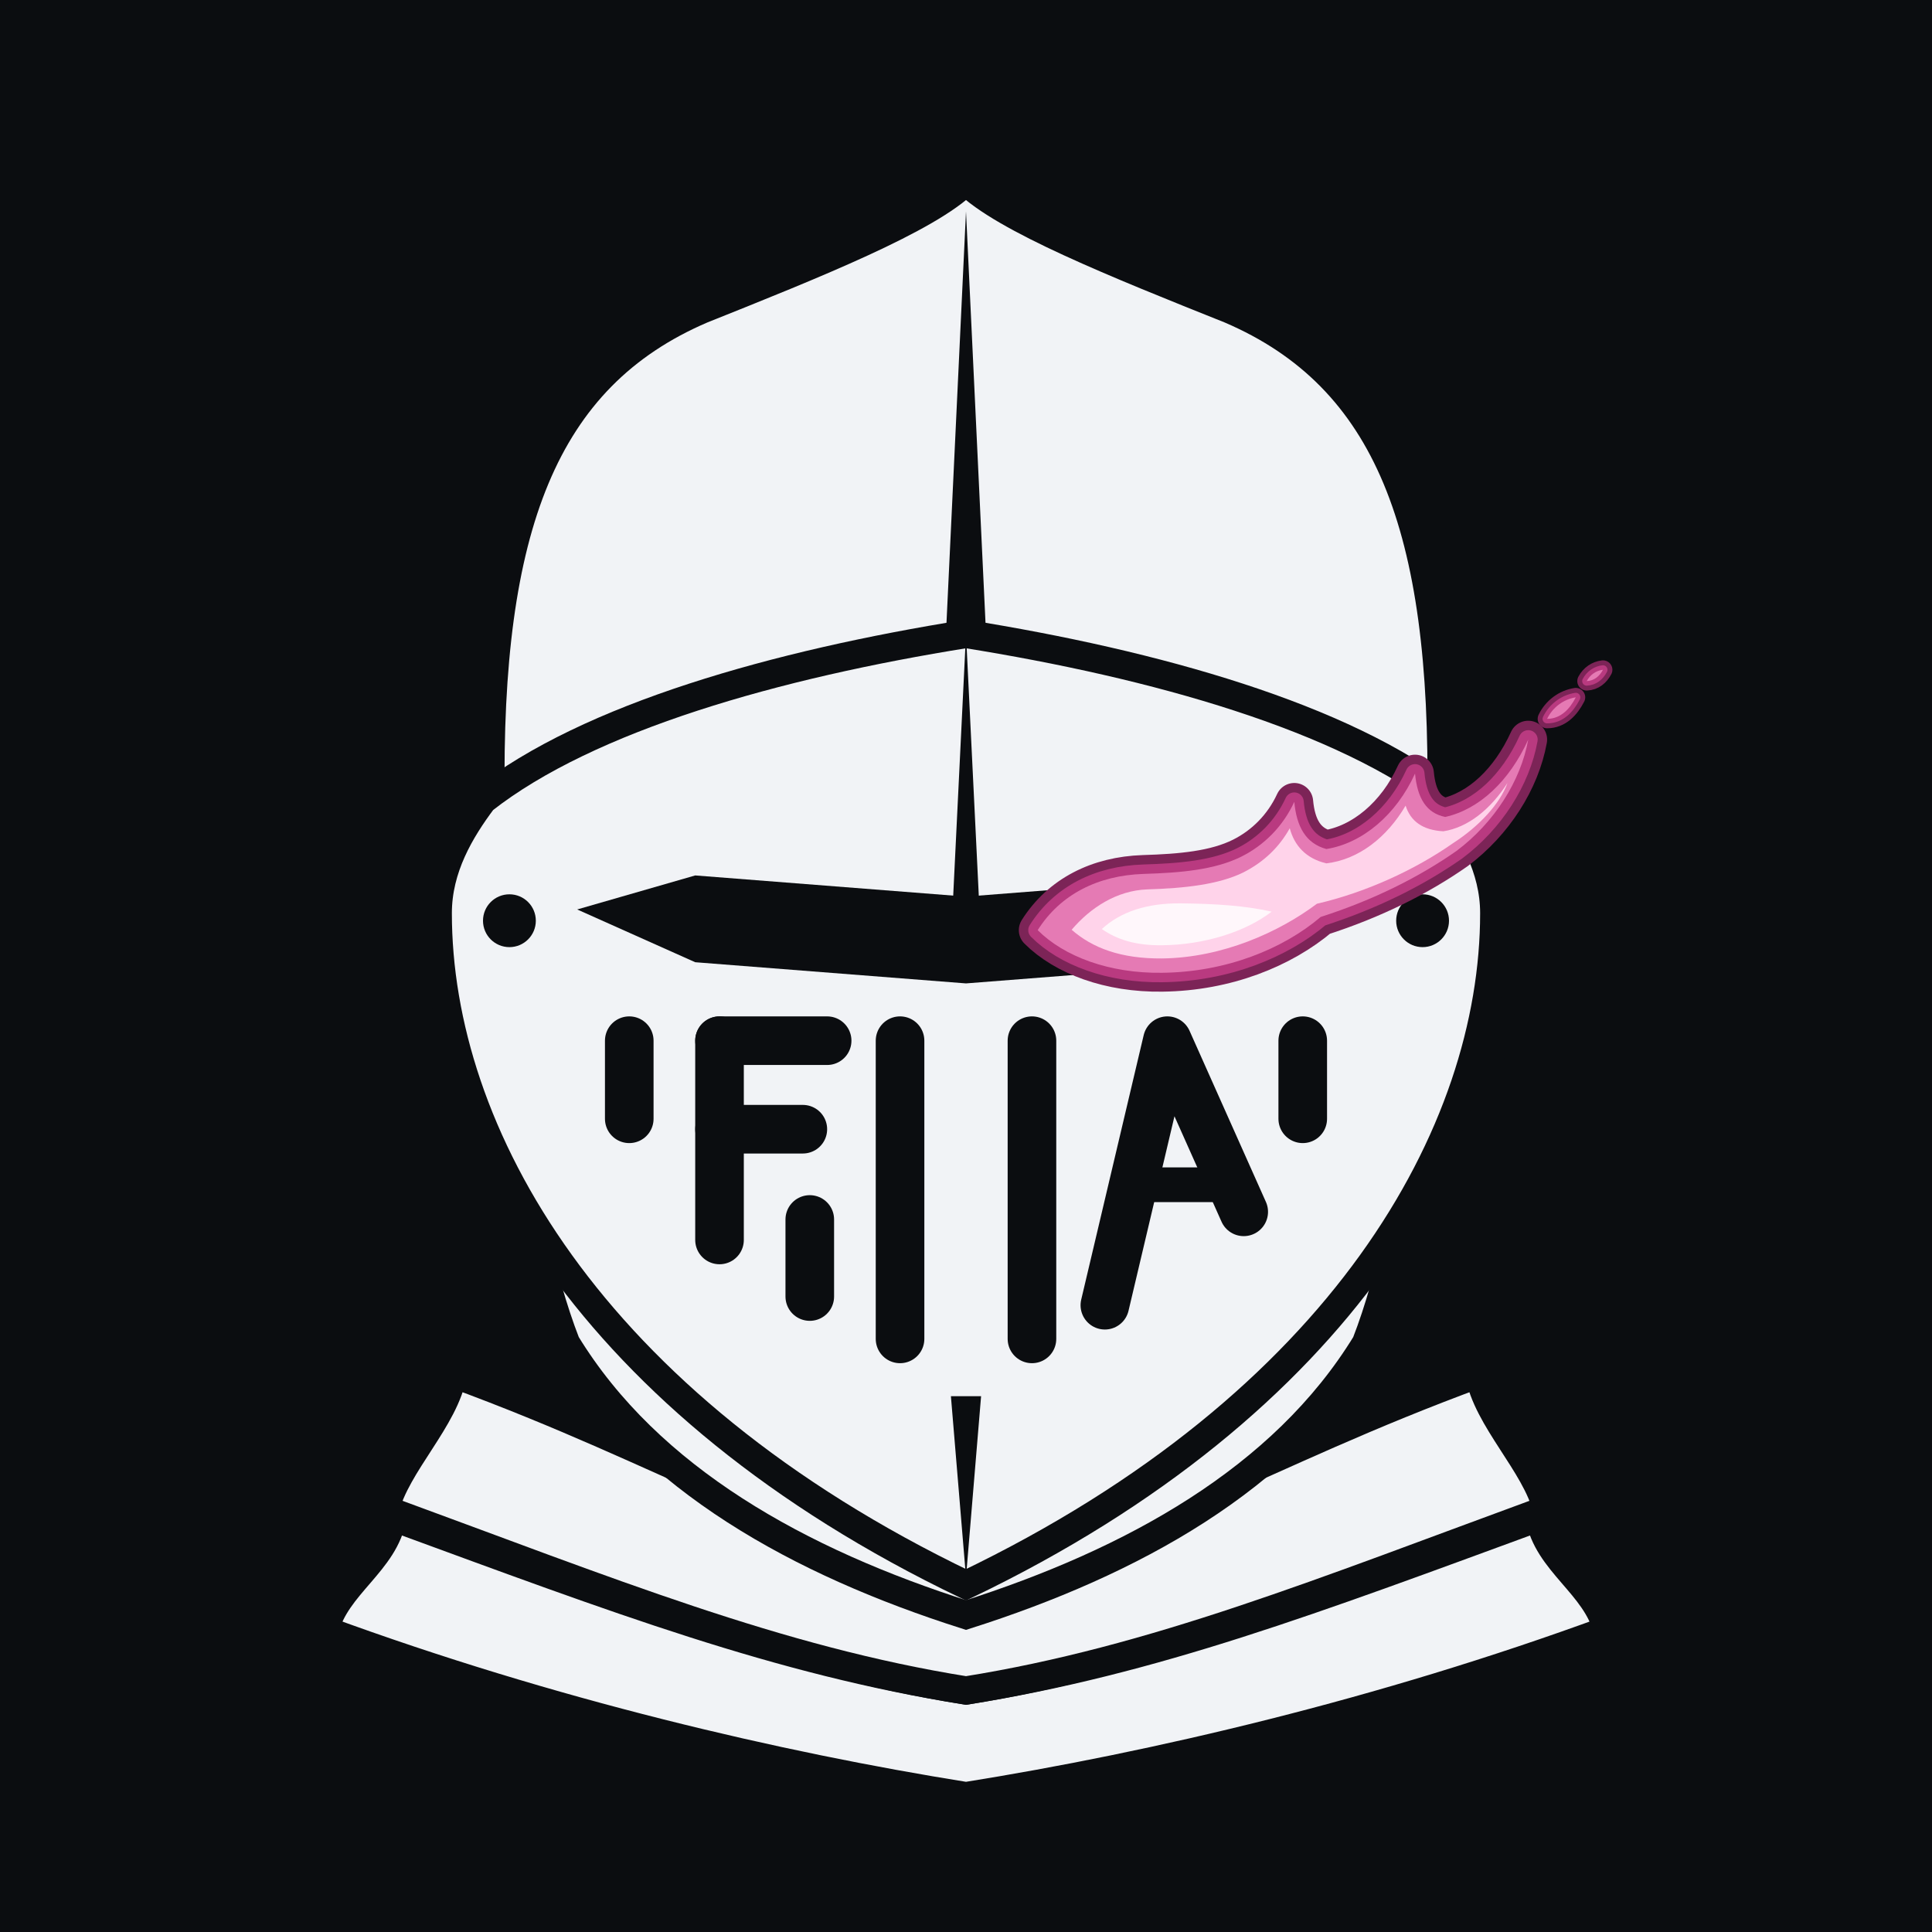
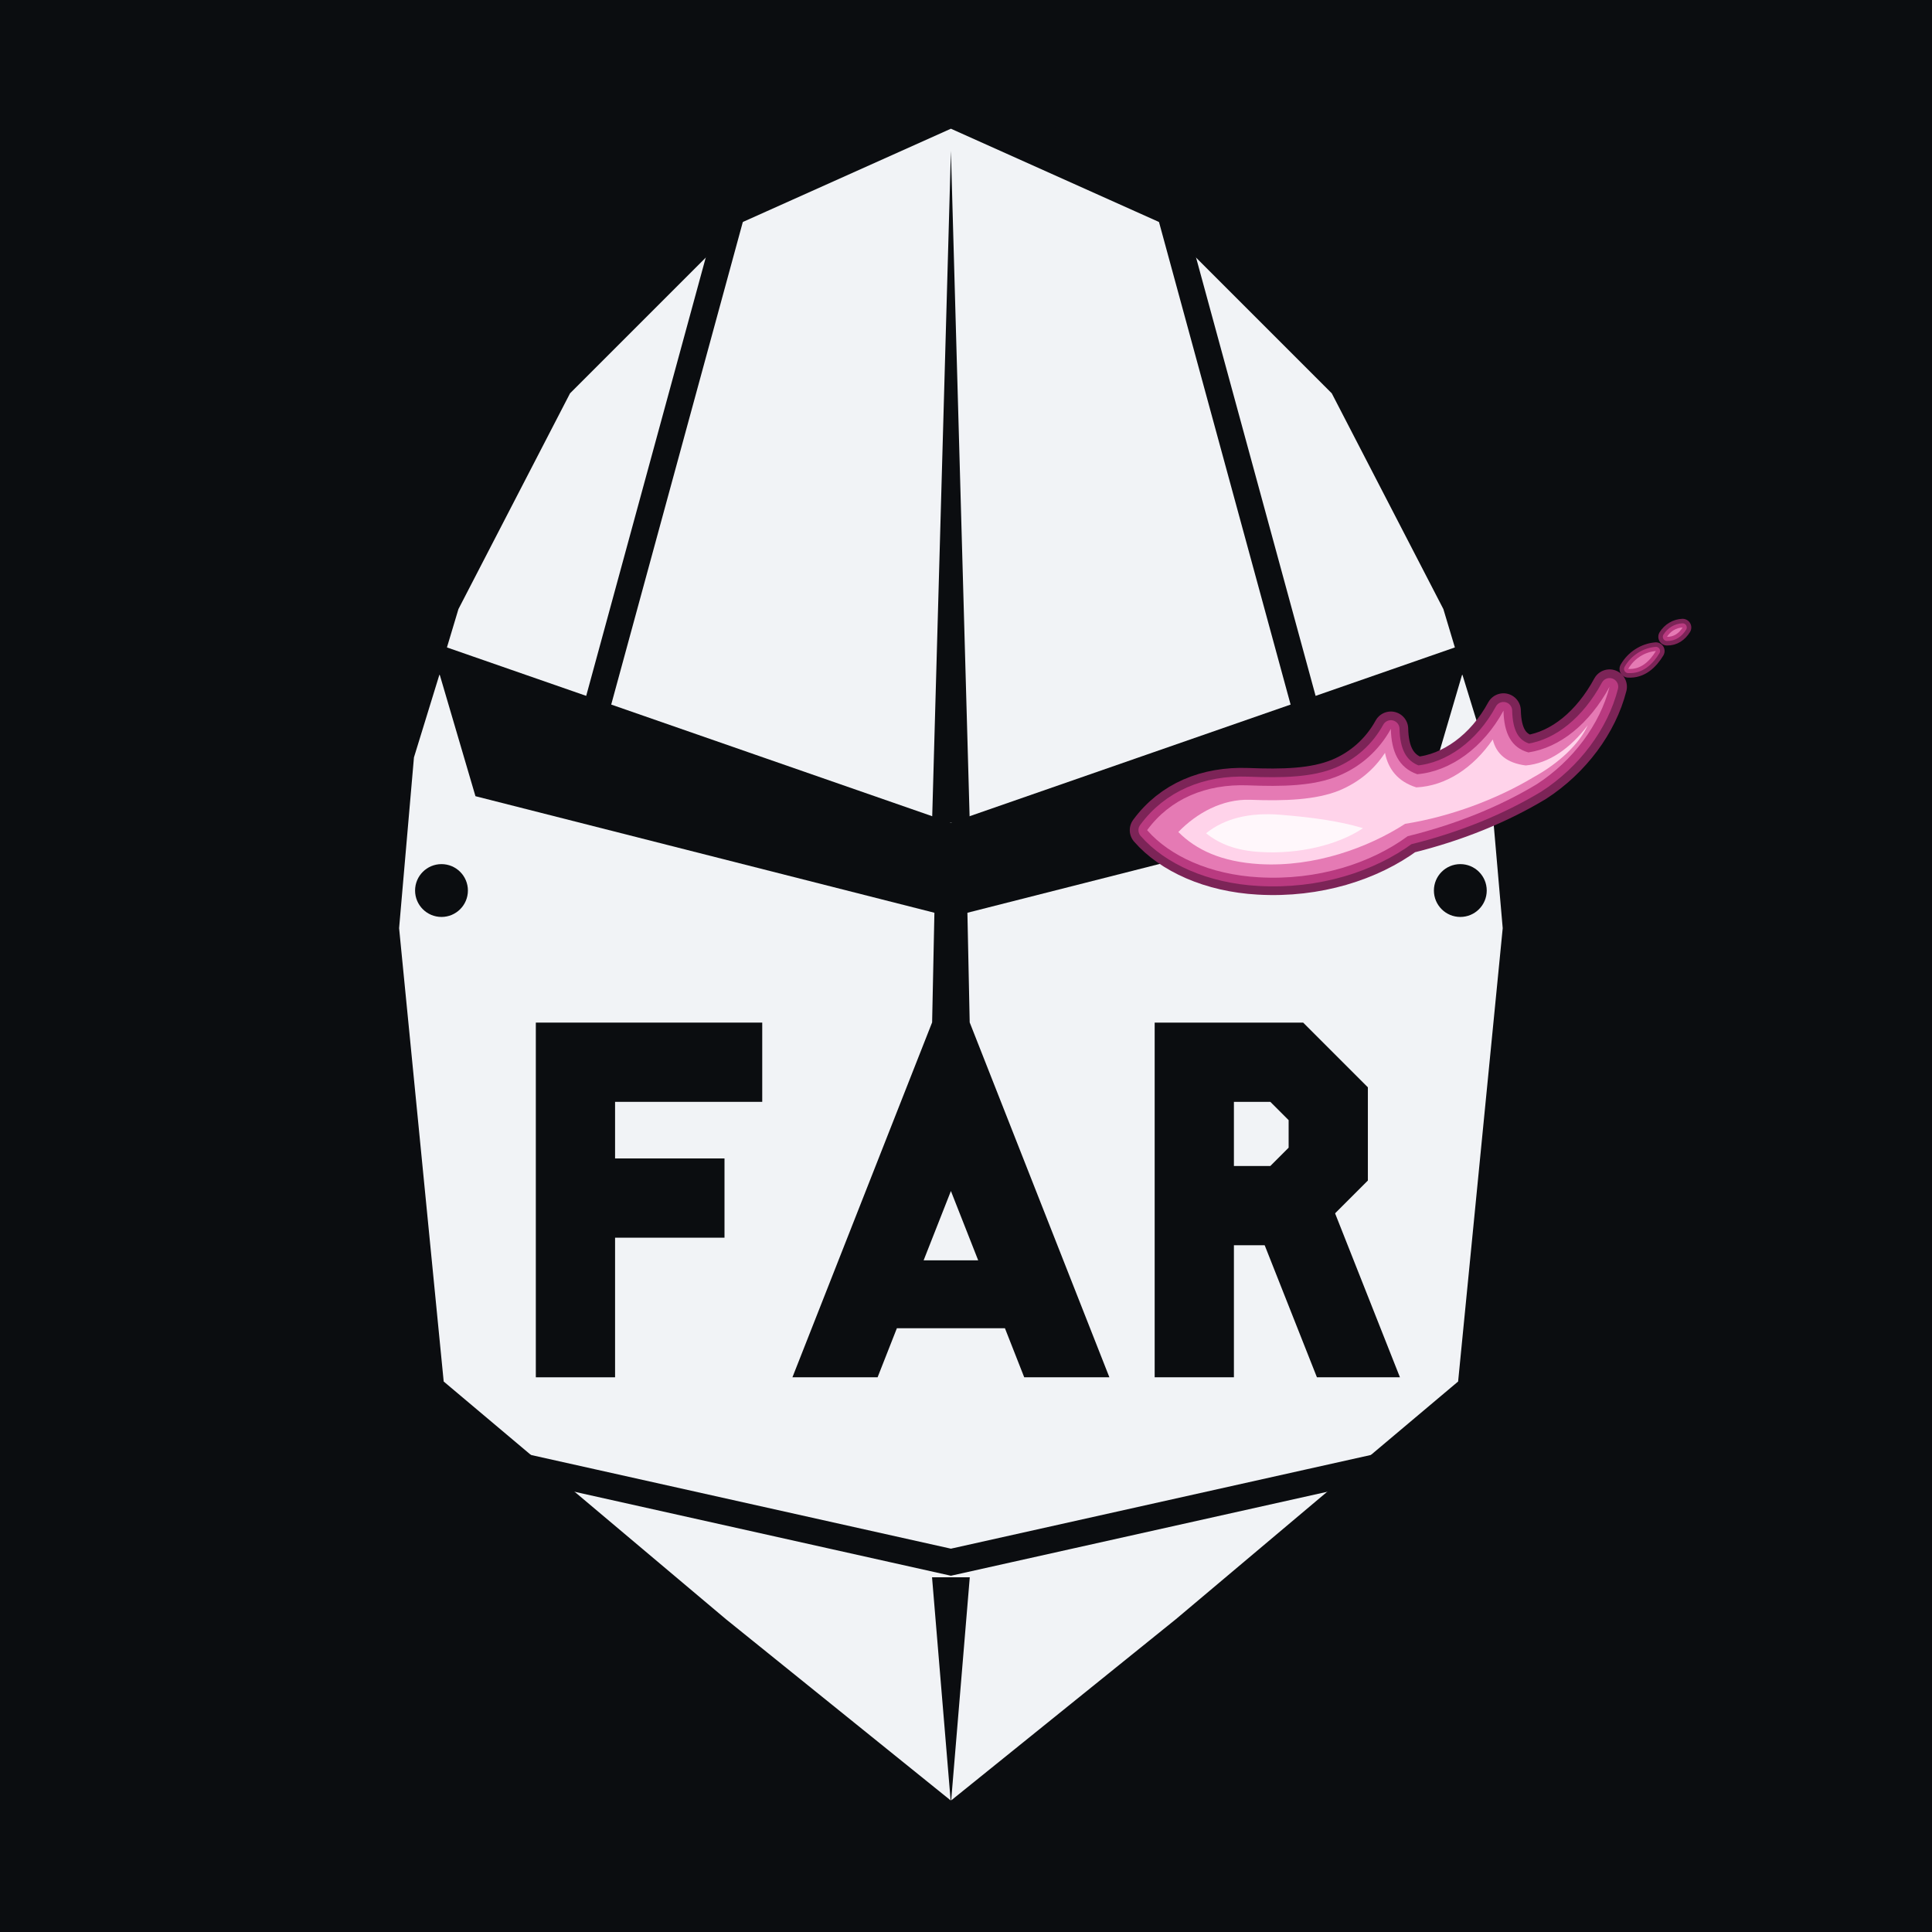
<svg xmlns="http://www.w3.org/2000/svg" viewBox="0 0 512 512">
  <rect width="512" height="512" fill="#0b0d10" />
-   <g fill="#0b0d10" stroke="#0b0d10" stroke-width="16" stroke-linejoin="miter" stroke-miterlimit="3">
-     <path d="M256,476 C206,468 146,454 86,432 C89,420 102,414 104,402 C164,424 206,440 256,448 C306,440 348,424 408,402 C410,414 423,420 426,432 C366,454 306,468 256,476 Z" />
-     <path d="M256,448 C206,440 162,422 102,400 C105,388 118,376 120,364 C180,386 206,406 256,414 C306,406 332,386 392,364 C394,376 407,388 410,400 C350,422 306,440 256,448 Z" />
-     <path d="M256,48 C246,58 216,70 186,82 C144,100 129,140 130,212 C132,262 136,320 150,356 C172,392 212,414 256,428 C300,414 340,392 362,356 C376,320 380,262 382,212 C383,140 368,100 326,82 C296,70 266,58 256,48 Z" />
-     <path d="M256,168 C206,176 156,190 128,212 C122,220 116,230 116,242 C116,300 156,372 256,420 C356,372 396,300 396,242 C396,230 390,220 384,212 C356,190 306,176 256,168 Z" />
-   </g>
-   <g fill="#f1f3f6" stroke="#0b0d10" stroke-width="7.5" stroke-linejoin="miter" stroke-miterlimit="6">
-     <path d="M256,476 C206,468 146,454 86,432 C89,420 102,414 104,402 C164,424 206,440 256,448 C306,440 348,424 408,402 C410,414 423,420 426,432 C366,454 306,468 256,476 Z" />
-     <path d="M256,448 C206,440 162,422 102,400 C105,388 118,376 120,364 C180,386 206,406 256,414 C306,406 332,386 392,364 C394,376 407,388 410,400 C350,422 306,440 256,448 Z" />
-     <path d="M256,48 C246,58 216,70 186,82 C144,100 129,140 130,212 C132,262 136,320 150,356 C172,392 212,414 256,428 C300,414 340,392 362,356 C376,320 380,262 382,212 C383,140 368,100 326,82 C296,70 266,58 256,48 Z" />
-   </g>
-   <g fill="#0b0d10">
-     <path d="M256,56 L261.5,172 L250.5,172 Z" />
-   </g>
-   <g fill="#f1f3f6" stroke="#0b0d10" stroke-width="7.5" stroke-linejoin="miter" stroke-miterlimit="6">
-     <path d="M256,168 C206,176 156,190 128,212 C122,220 116,230 116,242 C116,300 156,372 256,420 C356,372 396,300 396,242 C396,230 390,220 384,212 C356,190 306,176 256,168 Z" />
-   </g>
-   <g fill="#0b0d10">
-     <path d="M256,168 L259.5,239.6 L252.5,239.6 Z" />
-     <path d="M256,418 L252,370 L260,370 Z" />
-   </g>
-   <circle cx="135" cy="244" r="7" fill="#0b0d10" />
-   <circle cx="377" cy="244" r="7" fill="#0b0d10" />
-   <g transform="translate(20.48 17.732) scale(0.92)">
+   <g transform="translate(-4 0)">
+     <g fill="#0b0d10" stroke="#0b0d10" stroke-width="16" stroke-linejoin="miter" stroke-miterlimit="3">
+       <path d="M256,30 L314,56 L360,102 L390,160 L402,200 L406,246 L396,330 L320,420 L256,420 L192,420 L116,330 L106,246 L110,200 L122,160 L152,102 L198,56 Z" />
+       <path d="M256,222 L394,174 L402,200 L406,246 L394,368 L318,432 L256,482 L194,432 L118,368 L106,246 L110,200 L118,174 Z" />
+     </g>
+     <g fill="#f1f3f6" stroke="#0b0d10" stroke-width="7.5" stroke-linejoin="miter" stroke-miterlimit="6">
+       <path d="M256,30 L314,56 L360,102 L390,160 L402,200 L406,246 L396,330 L320,420 L256,420 L192,420 L116,330 L106,246 L110,200 L122,160 L152,102 L198,56 Z" />
+     </g>
    <g fill="#0b0d10">
-       <path d="M144,242.7 L178,232.9 L256,239 L334,232.9 L368,242.7 L334,257.9 L256,264 L178,257.9 Z" />
-       <path d="M303.2,317 L331.2,317 L333.7,327 L301.6,327 Z" />
+       <path d="M256,40 L261,218 L251,218 Z" />
    </g>
-     <g fill="none" stroke="#0b0d10" stroke-width="14" stroke-linecap="round" stroke-linejoin="round">
-       <path d="M159,280.5 L159,303" />
-       <path d="M185,280.5 L185,337.9" />
-       <path d="M185,280.5 L216,280.5" />
-       <path d="M185,306 L209,306" />
-       <path d="M211,332 L211,354.2" />
-       <path d="M237,280.5 L237,366.4" />
-       <path d="M275,280.5 L275,366.4" />
-       <path d="M353,280.5 L353,303" />
-       <path d="M296,356.7 L314,280.5 L336,329.8" />
+     <g fill="none" stroke="#0b0d10" stroke-width="7">
+       <path d="M314,56 L350,188" />
+       <path d="M198,56 L162,188" />
+     </g>
+     <g fill="#f1f3f6" stroke="#0b0d10" stroke-width="7.5" stroke-linejoin="miter" stroke-miterlimit="6">
+       <path d="M256,222 L394,174 L402,200 L406,246 L394,368 L318,432 L256,482 L194,432 L118,368 L106,246 L110,200 L118,174 Z" />
+     </g>
+     <g fill="none" stroke="#0b0d10" stroke-width="7">
+       <path d="M130.5,386 L256,414 L381.5,386" />
+     </g>
+     <g fill="#0b0d10">
+       <path d="M252,224 L260,224 L261,272 L251,272 Z" />
+       <path d="M256,478 L251,418 L261,418 Z" />
+       <path d="M256,224 L392,177 L382,211 L256,243 L130,211 L120,177 Z" />
+     </g>
+     <circle cx="391" cy="236" r="7" fill="#0b0d10" />
+     <circle cx="121" cy="236" r="7" fill="#0b0d10" />
+     <g transform="translate(0 5)">
+       <g fill="none" stroke="#0b0d10" stroke-width="21" stroke-linejoin="miter" stroke-miterlimit="4">
+         <path d="M206,276.5 L156.5,276.5 L156.5,360" />
+         <path d="M156.5,312.5 L196,312.5" />
+         <path d="M320.5,360 L320.5,276.5 L345,276.5 L356,287.5 L356,303.5 L345,314.5 L320.5,314.5" />
+       </g>
+       <g fill="#0b0d10" fill-rule="evenodd">
+         <path d="M251,266 L261,266 L298,360 L275.43,360 L270.32,347 L241.68,347 L236.57,360 L214,360 Z M256,310.63 L263.23,329 L248.77,329 Z" />
+         <path d="M335,314.5 L357,314.5 L375,360 L353,360 Z" />
+       </g>
+     </g>
+     <g transform="translate(308 220) rotate(4) scale(0.92) translate(-275 -246.5)">
+       <g fill="#7c2457" stroke="#7c2457" stroke-width="10" stroke-linejoin="round">
+         <path d="M275,246.5 C281,237 291,232 303,231.6 C313,231.3 322,230.5 329,227 C335,224 340,219 343,212.5 C343.6,219 346,223.5 351.5,225 C361,223.5 370,216 375,205 C375.6,211.5 378,215.5 383,216.5 C392,214.5 400,207 405,196 C403,207 396,218 386,225.5 C376,232.5 364,238.5 350,243 C340,251.5 325,257.6 308,257.8 C294,258 282,253.5 275,246.5 Z" />
+       </g>
+       <g fill="#7c2457" stroke="#7c2457" stroke-width="5" stroke-linejoin="round">
+         <path d="M410,190.5 C411.5,187.4 414.4,185.3 417.6,184.8 C416,187.9 413.6,190.5 410,190.5 Z" />
+         <path d="M420.5,180.5 C421.4,178.8 423,177.7 424.8,177.5 C423.9,179.2 422.5,180.4 420.5,180.5 Z" />
+       </g>
+       <g fill="#b93a80" stroke="#b93a80" stroke-width="5" stroke-linejoin="round">
+         <path d="M275,246.5 C281,237 291,232 303,231.6 C313,231.3 322,230.5 329,227 C335,224 340,219 343,212.5 C343.6,219 346,223.5 351.5,225 C361,223.5 370,216 375,205 C375.6,211.5 378,215.5 383,216.5 C392,214.5 400,207 405,196 C403,207 396,218 386,225.5 C376,232.5 364,238.5 350,243 C340,251.5 325,257.6 308,257.8 C294,258 282,253.5 275,246.5 Z" />
+       </g>
+       <g fill="#b93a80" stroke="#b93a80" stroke-width="2.4" stroke-linejoin="round">
+         <path d="M410,190.5 C411.5,187.4 414.4,185.3 417.6,184.8 C416,187.9 413.6,190.5 410,190.5 Z" />
+         <path d="M420.5,180.5 C421.4,178.8 423,177.7 424.8,177.5 C423.9,179.2 422.5,180.4 420.5,180.5 Z" />
+       </g>
+       <g fill="#e57ab4">
+         <path d="M275,246.5 C281,237 291,232 303,231.6 C313,231.3 322,230.5 329,227 C335,224 340,219 343,212.5 C343.6,219 346,223.5 351.5,225 C361,223.5 370,216 375,205 C375.6,211.5 378,215.5 383,216.5 C392,214.5 400,207 405,196 C403,207 396,218 386,225.5 C376,232.5 364,238.5 350,243 C340,251.5 325,257.6 308,257.8 C294,258 282,253.5 275,246.5 Z" />
+         <path d="M410,190.5 C411.5,187.4 414.4,185.3 417.6,184.8 C416,187.9 413.6,190.5 410,190.5 Z" />
+         <path d="M420.5,180.5 C421.4,178.8 423,177.7 424.8,177.5 C423.9,179.2 422.5,180.4 420.5,180.5 Z" />
+       </g>
+       <g fill="#ffd3ea">
+         <path d="M284,246.4 C289,240.5 296,236 304,235.7 C314,235.4 323,234.4 329.5,231.2 C335,228.4 339,224.5 341.8,219.5 C343,224 346,227.5 351.5,228.8 C360,227.8 367.5,222 372.5,213.5 C373.8,217.6 377,220 382.5,220.3 C389,219.3 395,214.5 399.5,207.5 C397.5,213 392,219 385,223.5 C375,230.5 362,236.5 349,239.5 C339,247 324,253.8 308,254 C297,254.1 289.5,251.2 284,246.4 Z" />
+       </g>
+       <g fill="#fff7fb">
+         <path d="M292,246.2 C297,241.6 304,239.3 313,239.4 C322,239.5 330,240 337,241.6 C330,247 319,250.4 308,250.5 C301,250.6 296,249 292,246.2 Z" />
+       </g>
    </g>
  </g>
-   <g fill="#7c2457" stroke="#7c2457" stroke-width="10" stroke-linejoin="round">
-     <path d="M275,246.5 C281,237 291,232 303,231.6 C313,231.3 322,230.5 329,227 C335,224 340,219 343,212.5 C343.6,219 346,223.5 351.5,225 C361,223.5 370,216 375,205 C375.6,211.5 378,215.5 383,216.5 C392,214.5 400,207 405,196 C403,207 396,218 386,225.5 C376,232.5 364,238.5 350,243 C340,251.5 325,257.6 308,257.8 C294,258 282,253.5 275,246.5 Z" />
-   </g>
-   <g fill="#7c2457" stroke="#7c2457" stroke-width="5" stroke-linejoin="round">
-     <path d="M410,190.5 C411.5,187.4 414.4,185.3 417.6,184.8 C416,187.9 413.6,190.5 410,190.5 Z" />
-     <path d="M420.5,180.5 C421.4,178.8 423,177.7 424.8,177.5 C423.9,179.2 422.5,180.4 420.5,180.5 Z" />
-   </g>
-   <g fill="#b93a80" stroke="#b93a80" stroke-width="5" stroke-linejoin="round">
-     <path d="M275,246.5 C281,237 291,232 303,231.6 C313,231.3 322,230.5 329,227 C335,224 340,219 343,212.5 C343.6,219 346,223.5 351.5,225 C361,223.5 370,216 375,205 C375.6,211.5 378,215.5 383,216.5 C392,214.5 400,207 405,196 C403,207 396,218 386,225.5 C376,232.5 364,238.5 350,243 C340,251.5 325,257.6 308,257.8 C294,258 282,253.5 275,246.5 Z" />
-   </g>
-   <g fill="#b93a80" stroke="#b93a80" stroke-width="2.4" stroke-linejoin="round">
-     <path d="M410,190.5 C411.5,187.4 414.4,185.3 417.6,184.8 C416,187.9 413.6,190.5 410,190.5 Z" />
-     <path d="M420.5,180.5 C421.4,178.8 423,177.7 424.8,177.5 C423.9,179.2 422.5,180.4 420.5,180.5 Z" />
-   </g>
-   <g fill="#e57ab4">
-     <path d="M275,246.5 C281,237 291,232 303,231.6 C313,231.3 322,230.5 329,227 C335,224 340,219 343,212.5 C343.6,219 346,223.5 351.5,225 C361,223.5 370,216 375,205 C375.6,211.5 378,215.5 383,216.5 C392,214.5 400,207 405,196 C403,207 396,218 386,225.5 C376,232.5 364,238.5 350,243 C340,251.5 325,257.6 308,257.8 C294,258 282,253.5 275,246.5 Z" />
-     <path d="M410,190.5 C411.5,187.4 414.4,185.3 417.6,184.8 C416,187.9 413.6,190.5 410,190.5 Z" />
-     <path d="M420.5,180.5 C421.4,178.8 423,177.7 424.8,177.5 C423.9,179.2 422.5,180.4 420.5,180.5 Z" />
-   </g>
-   <g fill="#ffd3ea">
-     <path d="M284,246.4 C289,240.5 296,236 304,235.7 C314,235.4 323,234.4 329.5,231.2 C335,228.4 339,224.5 341.8,219.5 C343,224 346,227.5 351.5,228.8 C360,227.8 367.5,222 372.5,213.5 C373.8,217.6 377,220 382.5,220.3 C389,219.3 395,214.5 399.5,207.5 C397.5,213 392,219 385,223.5 C375,230.5 362,236.5 349,239.5 C339,247 324,253.8 308,254 C297,254.1 289.5,251.2 284,246.4 Z" />
-   </g>
-   <g fill="#fff7fb">
-     <path d="M292,246.2 C297,241.6 304,239.3 313,239.4 C322,239.5 330,240 337,241.6 C330,247 319,250.4 308,250.5 C301,250.6 296,249 292,246.2 Z" />
-   </g>
</svg>
